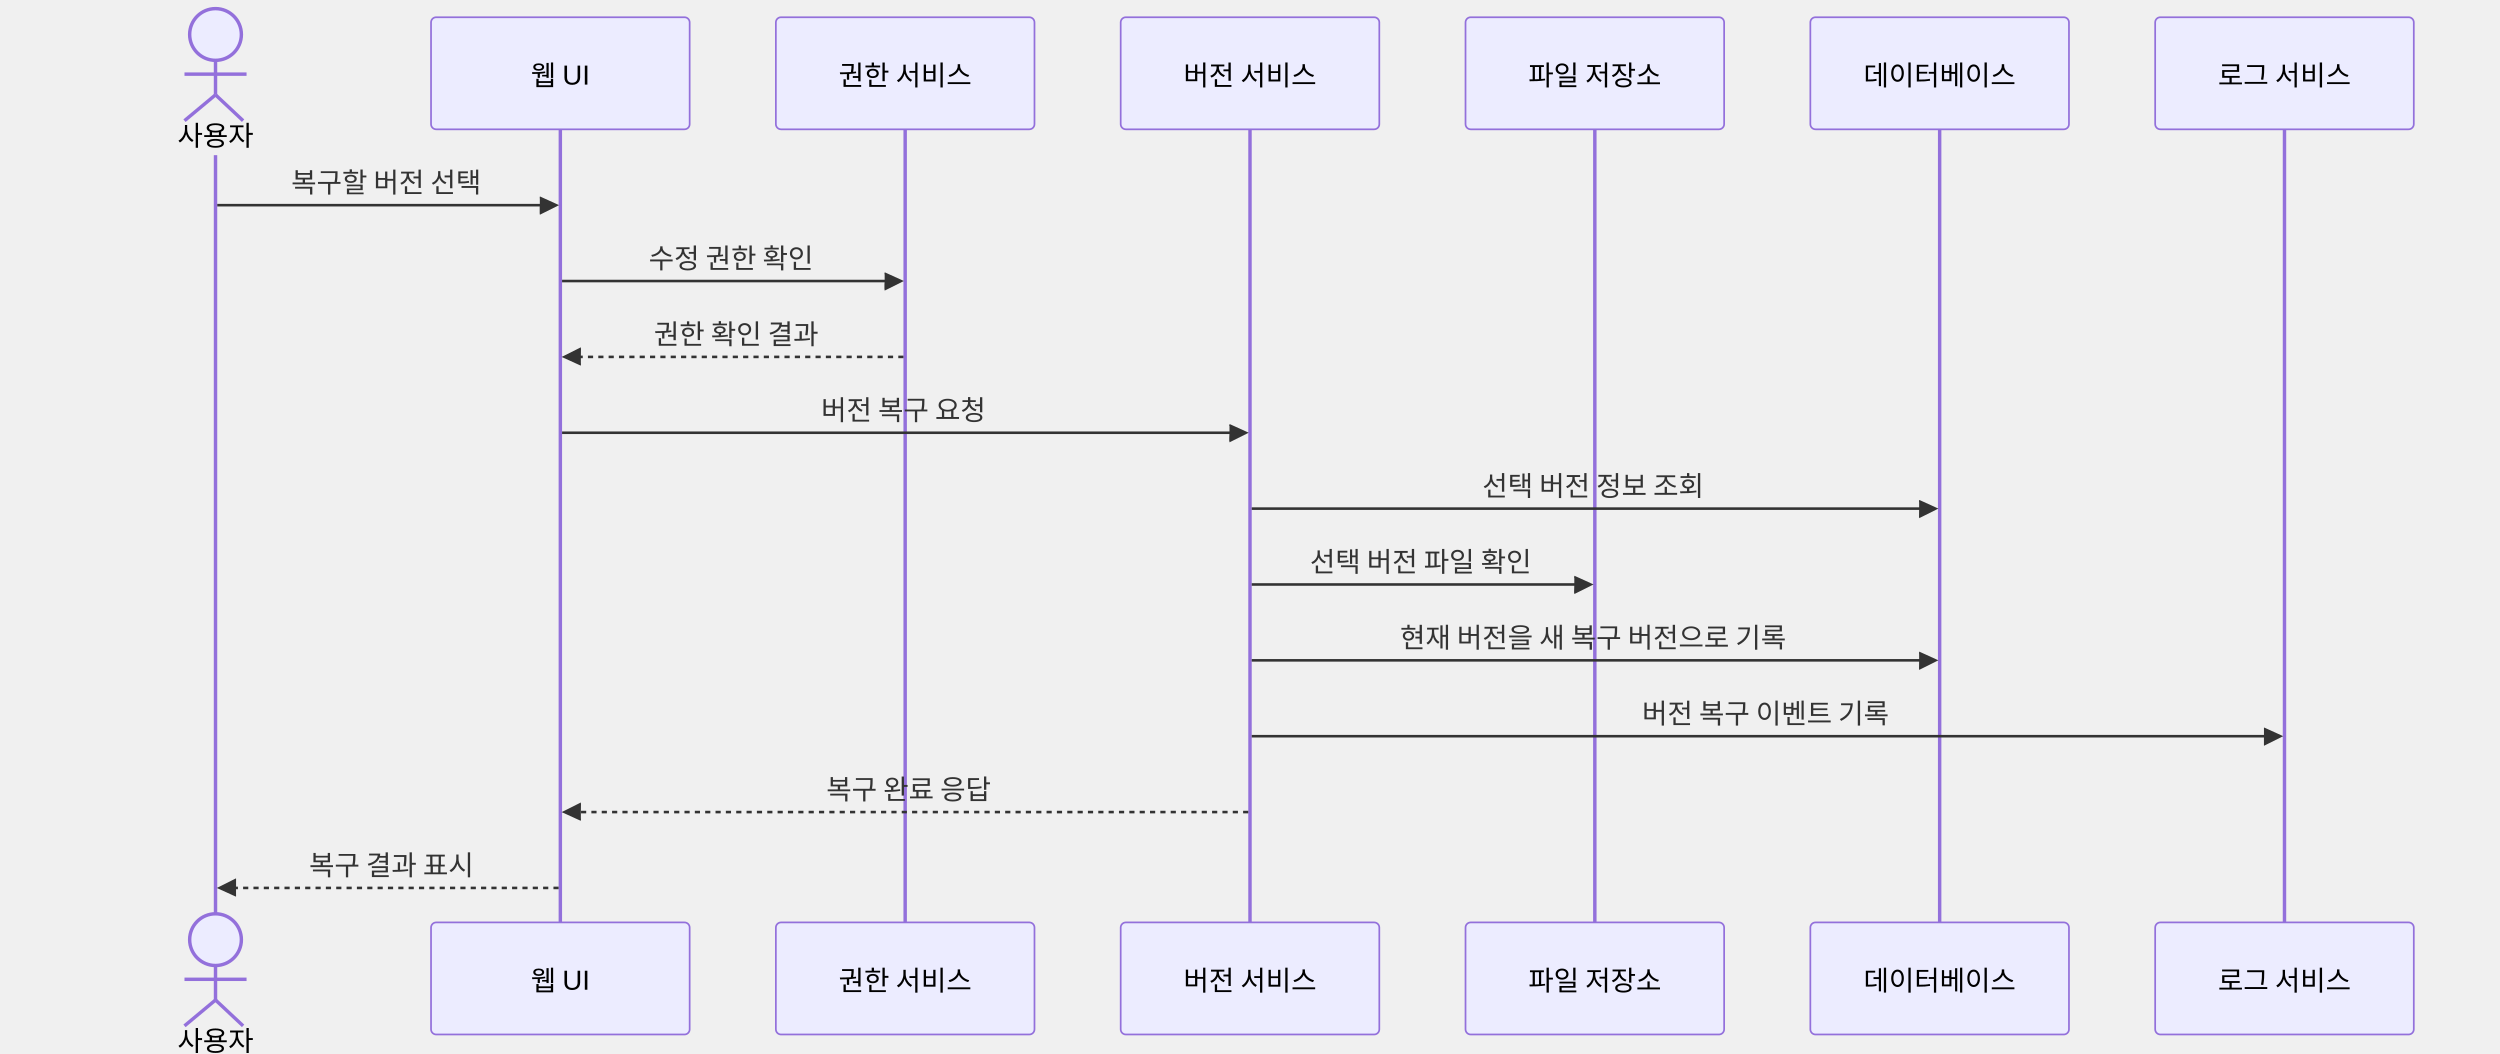
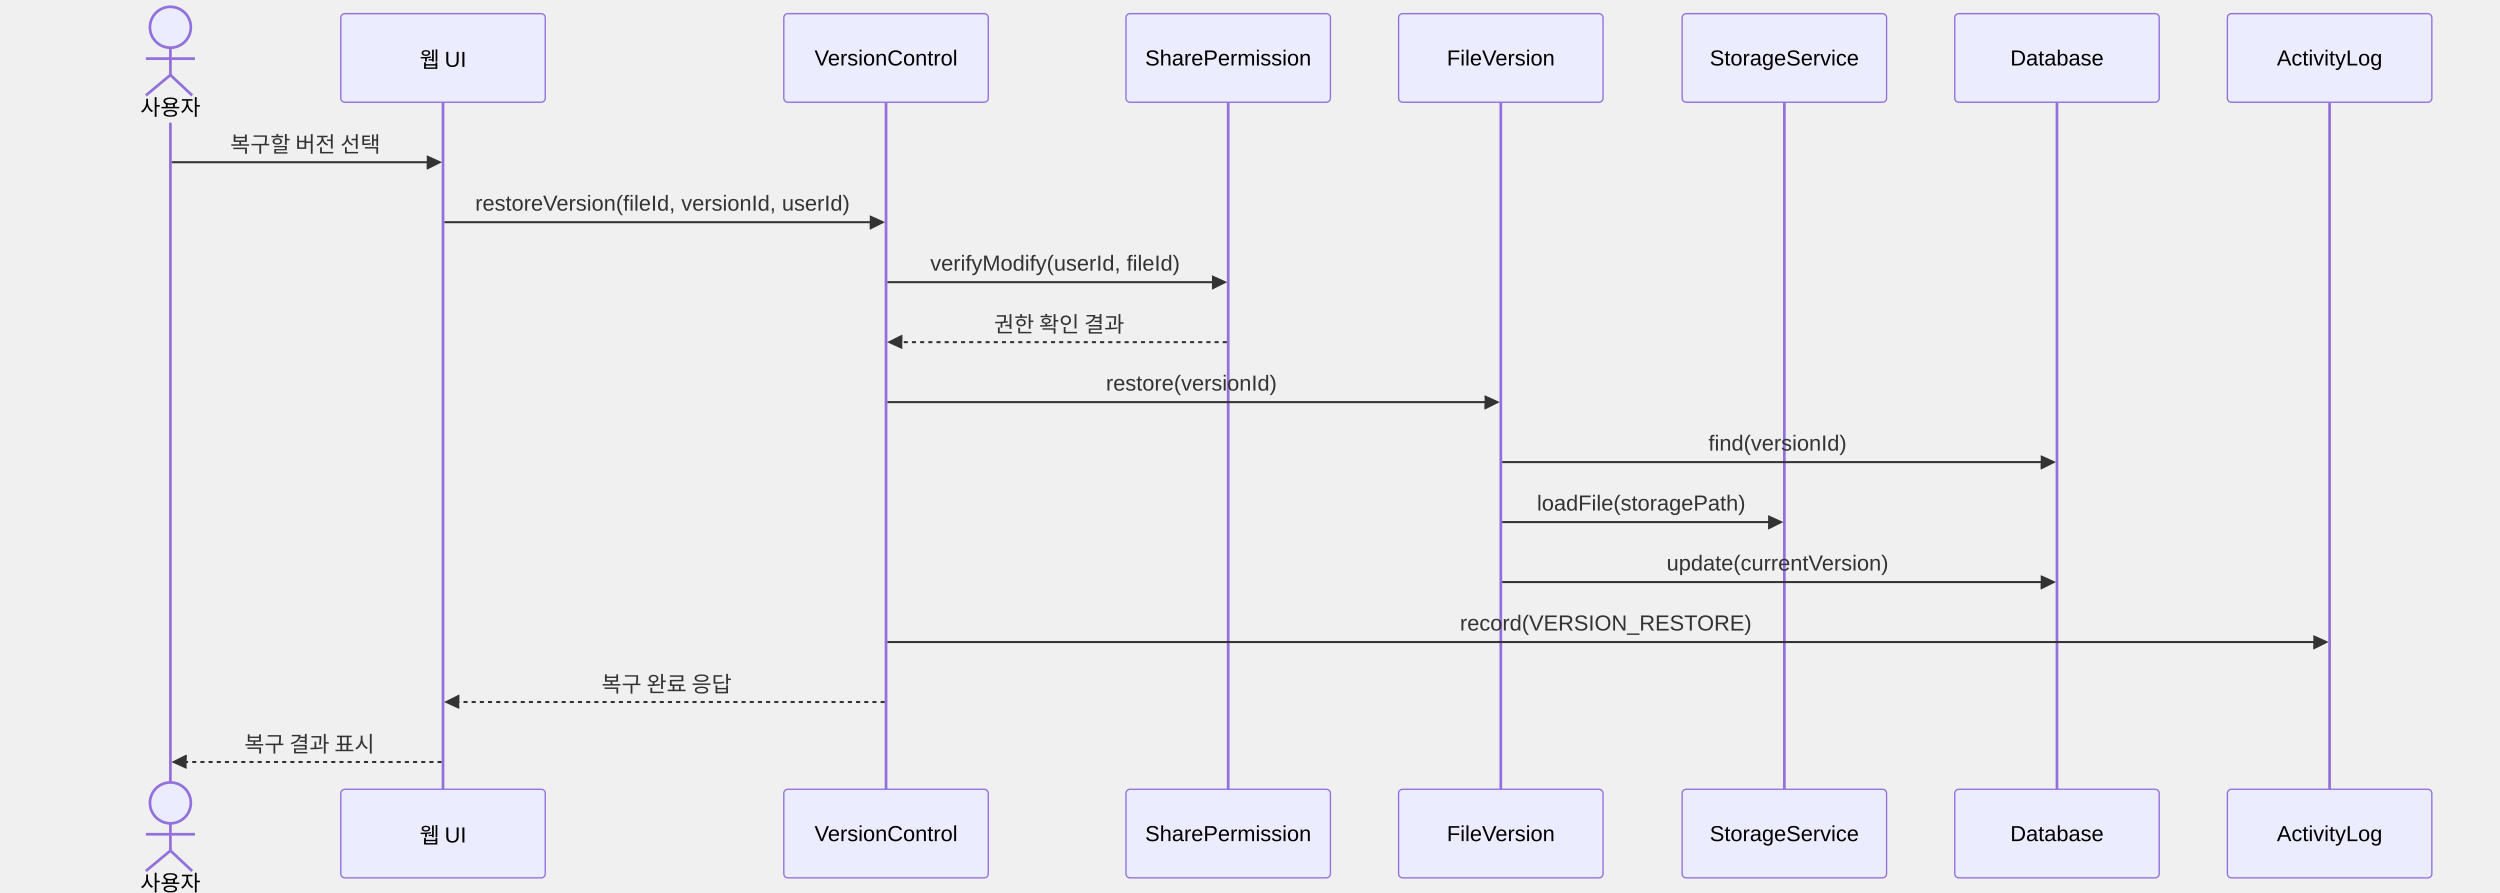
- <svg xmlns="http://www.w3.org/2000/svg" id="my-svg" width="100%" style="max-width: 1450px; background-color: white;" viewBox="-50 -10 1450 611" role="graphics-document document" aria-roledescription="sequence">
-   <g>
-     <rect x="1200" y="525" fill="#eaeaea" stroke="#666" width="150" height="65" name="Log" rx="3" ry="3" class="actor actor-bottom" />
-     <text x="1275" y="557.5" dominant-baseline="central" alignment-baseline="central" class="actor actor-box" style="text-anchor: middle; font-size: 16px; font-weight: 400;">
-       <tspan x="1275" dy="0">로그 서비스</tspan>
-     </text>
-   </g>
-   <g>
-     <rect x="1000" y="525" fill="#eaeaea" stroke="#666" width="150" height="65" name="DB" rx="3" ry="3" class="actor actor-bottom" />
-     <text x="1075" y="557.5" dominant-baseline="central" alignment-baseline="central" class="actor actor-box" style="text-anchor: middle; font-size: 16px; font-weight: 400;">
-       <tspan x="1075" dy="0">데이터베이스</tspan>
-     </text>
-   </g>
-   <g>
-     <rect x="800" y="525" fill="#eaeaea" stroke="#666" width="150" height="65" name="Storage" rx="3" ry="3" class="actor actor-bottom" />
-     <text x="875" y="557.5" dominant-baseline="central" alignment-baseline="central" class="actor actor-box" style="text-anchor: middle; font-size: 16px; font-weight: 400;">
-       <tspan x="875" dy="0">파일 저장소</tspan>
-     </text>
-   </g>
-   <g>
-     <rect x="600" y="525" fill="#eaeaea" stroke="#666" width="150" height="65" name="Version" rx="3" ry="3" class="actor actor-bottom" />
-     <text x="675" y="557.5" dominant-baseline="central" alignment-baseline="central" class="actor actor-box" style="text-anchor: middle; font-size: 16px; font-weight: 400;">
-       <tspan x="675" dy="0">버전 서비스</tspan>
-     </text>
-   </g>
-   <g>
-     <rect x="400" y="525" fill="#eaeaea" stroke="#666" width="150" height="65" name="Auth" rx="3" ry="3" class="actor actor-bottom" />
-     <text x="475" y="557.5" dominant-baseline="central" alignment-baseline="central" class="actor actor-box" style="text-anchor: middle; font-size: 16px; font-weight: 400;">
-       <tspan x="475" dy="0">권한 서비스</tspan>
-     </text>
-   </g>
-   <g>
-     <rect x="200" y="525" fill="#eaeaea" stroke="#666" width="150" height="65" name="UI" rx="3" ry="3" class="actor actor-bottom" />
-     <text x="275" y="557.5" dominant-baseline="central" alignment-baseline="central" class="actor actor-box" style="text-anchor: middle; font-size: 16px; font-weight: 400;">
+ <svg xmlns="http://www.w3.org/2000/svg" id="my-svg" width="100%" style="max-width: 1834px; background-color: white;" viewBox="-50 -10 1834 655" role="graphics-document document" aria-roledescription="sequence">
+   <g>
+     <rect x="1584" y="569" fill="#eaeaea" stroke="#666" width="150" height="65" name="Log" rx="3" ry="3" class="actor actor-bottom" />
+     <text x="1659" y="601.5" dominant-baseline="central" alignment-baseline="central" class="actor actor-box" style="text-anchor: middle; font-size: 16px; font-weight: 400;">
+       <tspan x="1659" dy="0">ActivityLog</tspan>
+     </text>
+   </g>
+   <g>
+     <rect x="1384" y="569" fill="#eaeaea" stroke="#666" width="150" height="65" name="DB" rx="3" ry="3" class="actor actor-bottom" />
+     <text x="1459" y="601.5" dominant-baseline="central" alignment-baseline="central" class="actor actor-box" style="text-anchor: middle; font-size: 16px; font-weight: 400;">
+       <tspan x="1459" dy="0">Database</tspan>
+     </text>
+   </g>
+   <g>
+     <rect x="1184" y="569" fill="#eaeaea" stroke="#666" width="150" height="65" name="Storage" rx="3" ry="3" class="actor actor-bottom" />
+     <text x="1259" y="601.5" dominant-baseline="central" alignment-baseline="central" class="actor actor-box" style="text-anchor: middle; font-size: 16px; font-weight: 400;">
+       <tspan x="1259" dy="0">StorageService</tspan>
+     </text>
+   </g>
+   <g>
+     <rect x="976" y="569" fill="#eaeaea" stroke="#666" width="150" height="65" name="Ver" rx="3" ry="3" class="actor actor-bottom" />
+     <text x="1051" y="601.5" dominant-baseline="central" alignment-baseline="central" class="actor actor-box" style="text-anchor: middle; font-size: 16px; font-weight: 400;">
+       <tspan x="1051" dy="0">FileVersion</tspan>
+     </text>
+   </g>
+   <g>
+     <rect x="776" y="569" fill="#eaeaea" stroke="#666" width="150" height="65" name="Perm" rx="3" ry="3" class="actor actor-bottom" />
+     <text x="851" y="601.5" dominant-baseline="central" alignment-baseline="central" class="actor actor-box" style="text-anchor: middle; font-size: 16px; font-weight: 400;">
+       <tspan x="851" dy="0">SharePermission</tspan>
+     </text>
+   </g>
+   <g>
+     <rect x="525" y="569" fill="#eaeaea" stroke="#666" width="150" height="65" name="Ctrl" rx="3" ry="3" class="actor actor-bottom" />
+     <text x="600" y="601.5" dominant-baseline="central" alignment-baseline="central" class="actor actor-box" style="text-anchor: middle; font-size: 16px; font-weight: 400;">
+       <tspan x="600" dy="0">VersionControl</tspan>
+     </text>
+   </g>
+   <g>
+     <rect x="200" y="569" fill="#eaeaea" stroke="#666" width="150" height="65" name="UI" rx="3" ry="3" class="actor actor-bottom" />
+     <text x="275" y="601.5" dominant-baseline="central" alignment-baseline="central" class="actor actor-box" style="text-anchor: middle; font-size: 16px; font-weight: 400;">
      <tspan x="275" dy="0">웹 UI</tspan>
    </text>
  </g>
  <g />
  <g>
-     <line id="actor6" x1="1275" y1="65" x2="1275" y2="525" class="actor-line 200" stroke-width="0.5px" stroke="#999" name="Log" data-et="life-line" data-id="Log" />
-     <g id="root-6" data-et="participant" data-type="participant" data-id="Log">
-       <rect x="1200" y="0" fill="#eaeaea" stroke="#666" width="150" height="65" name="Log" rx="3" ry="3" class="actor actor-top" />
-       <text x="1275" y="32.5" dominant-baseline="central" alignment-baseline="central" class="actor actor-box" style="text-anchor: middle; font-size: 16px; font-weight: 400;">
-         <tspan x="1275" dy="0">로그 서비스</tspan>
-       </text>
-     </g>
-   </g>
-   <g>
-     <line id="actor5" x1="1075" y1="65" x2="1075" y2="525" class="actor-line 200" stroke-width="0.5px" stroke="#999" name="DB" data-et="life-line" data-id="DB" />
-     <g id="root-5" data-et="participant" data-type="participant" data-id="DB">
-       <rect x="1000" y="0" fill="#eaeaea" stroke="#666" width="150" height="65" name="DB" rx="3" ry="3" class="actor actor-top" />
-       <text x="1075" y="32.5" dominant-baseline="central" alignment-baseline="central" class="actor actor-box" style="text-anchor: middle; font-size: 16px; font-weight: 400;">
-         <tspan x="1075" dy="0">데이터베이스</tspan>
-       </text>
-     </g>
-   </g>
-   <g>
-     <line id="actor4" x1="875" y1="65" x2="875" y2="525" class="actor-line 200" stroke-width="0.5px" stroke="#999" name="Storage" data-et="life-line" data-id="Storage" />
-     <g id="root-4" data-et="participant" data-type="participant" data-id="Storage">
-       <rect x="800" y="0" fill="#eaeaea" stroke="#666" width="150" height="65" name="Storage" rx="3" ry="3" class="actor actor-top" />
-       <text x="875" y="32.5" dominant-baseline="central" alignment-baseline="central" class="actor actor-box" style="text-anchor: middle; font-size: 16px; font-weight: 400;">
-         <tspan x="875" dy="0">파일 저장소</tspan>
-       </text>
-     </g>
-   </g>
-   <g>
-     <line id="actor3" x1="675" y1="65" x2="675" y2="525" class="actor-line 200" stroke-width="0.5px" stroke="#999" name="Version" data-et="life-line" data-id="Version" />
-     <g id="root-3" data-et="participant" data-type="participant" data-id="Version">
-       <rect x="600" y="0" fill="#eaeaea" stroke="#666" width="150" height="65" name="Version" rx="3" ry="3" class="actor actor-top" />
-       <text x="675" y="32.5" dominant-baseline="central" alignment-baseline="central" class="actor actor-box" style="text-anchor: middle; font-size: 16px; font-weight: 400;">
-         <tspan x="675" dy="0">버전 서비스</tspan>
-       </text>
-     </g>
-   </g>
-   <g>
-     <line id="actor2" x1="475" y1="65" x2="475" y2="525" class="actor-line 200" stroke-width="0.5px" stroke="#999" name="Auth" data-et="life-line" data-id="Auth" />
-     <g id="root-2" data-et="participant" data-type="participant" data-id="Auth">
-       <rect x="400" y="0" fill="#eaeaea" stroke="#666" width="150" height="65" name="Auth" rx="3" ry="3" class="actor actor-top" />
-       <text x="475" y="32.5" dominant-baseline="central" alignment-baseline="central" class="actor actor-box" style="text-anchor: middle; font-size: 16px; font-weight: 400;">
-         <tspan x="475" dy="0">권한 서비스</tspan>
-       </text>
-     </g>
-   </g>
-   <g>
-     <line id="actor1" x1="275" y1="65" x2="275" y2="525" class="actor-line 200" stroke-width="0.5px" stroke="#999" name="UI" data-et="life-line" data-id="UI" />
+     <line id="actor7" x1="1659" y1="65" x2="1659" y2="569" class="actor-line 200" stroke-width="0.5px" stroke="#999" name="Log" data-et="life-line" data-id="Log" />
+     <g id="root-7" data-et="participant" data-type="participant" data-id="Log">
+       <rect x="1584" y="0" fill="#eaeaea" stroke="#666" width="150" height="65" name="Log" rx="3" ry="3" class="actor actor-top" />
+       <text x="1659" y="32.5" dominant-baseline="central" alignment-baseline="central" class="actor actor-box" style="text-anchor: middle; font-size: 16px; font-weight: 400;">
+         <tspan x="1659" dy="0">ActivityLog</tspan>
+       </text>
+     </g>
+   </g>
+   <g>
+     <line id="actor6" x1="1459" y1="65" x2="1459" y2="569" class="actor-line 200" stroke-width="0.5px" stroke="#999" name="DB" data-et="life-line" data-id="DB" />
+     <g id="root-6" data-et="participant" data-type="participant" data-id="DB">
+       <rect x="1384" y="0" fill="#eaeaea" stroke="#666" width="150" height="65" name="DB" rx="3" ry="3" class="actor actor-top" />
+       <text x="1459" y="32.5" dominant-baseline="central" alignment-baseline="central" class="actor actor-box" style="text-anchor: middle; font-size: 16px; font-weight: 400;">
+         <tspan x="1459" dy="0">Database</tspan>
+       </text>
+     </g>
+   </g>
+   <g>
+     <line id="actor5" x1="1259" y1="65" x2="1259" y2="569" class="actor-line 200" stroke-width="0.5px" stroke="#999" name="Storage" data-et="life-line" data-id="Storage" />
+     <g id="root-5" data-et="participant" data-type="participant" data-id="Storage">
+       <rect x="1184" y="0" fill="#eaeaea" stroke="#666" width="150" height="65" name="Storage" rx="3" ry="3" class="actor actor-top" />
+       <text x="1259" y="32.5" dominant-baseline="central" alignment-baseline="central" class="actor actor-box" style="text-anchor: middle; font-size: 16px; font-weight: 400;">
+         <tspan x="1259" dy="0">StorageService</tspan>
+       </text>
+     </g>
+   </g>
+   <g>
+     <line id="actor4" x1="1051" y1="65" x2="1051" y2="569" class="actor-line 200" stroke-width="0.5px" stroke="#999" name="Ver" data-et="life-line" data-id="Ver" />
+     <g id="root-4" data-et="participant" data-type="participant" data-id="Ver">
+       <rect x="976" y="0" fill="#eaeaea" stroke="#666" width="150" height="65" name="Ver" rx="3" ry="3" class="actor actor-top" />
+       <text x="1051" y="32.5" dominant-baseline="central" alignment-baseline="central" class="actor actor-box" style="text-anchor: middle; font-size: 16px; font-weight: 400;">
+         <tspan x="1051" dy="0">FileVersion</tspan>
+       </text>
+     </g>
+   </g>
+   <g>
+     <line id="actor3" x1="851" y1="65" x2="851" y2="569" class="actor-line 200" stroke-width="0.5px" stroke="#999" name="Perm" data-et="life-line" data-id="Perm" />
+     <g id="root-3" data-et="participant" data-type="participant" data-id="Perm">
+       <rect x="776" y="0" fill="#eaeaea" stroke="#666" width="150" height="65" name="Perm" rx="3" ry="3" class="actor actor-top" />
+       <text x="851" y="32.5" dominant-baseline="central" alignment-baseline="central" class="actor actor-box" style="text-anchor: middle; font-size: 16px; font-weight: 400;">
+         <tspan x="851" dy="0">SharePermission</tspan>
+       </text>
+     </g>
+   </g>
+   <g>
+     <line id="actor2" x1="600" y1="65" x2="600" y2="569" class="actor-line 200" stroke-width="0.5px" stroke="#999" name="Ctrl" data-et="life-line" data-id="Ctrl" />
+     <g id="root-2" data-et="participant" data-type="participant" data-id="Ctrl">
+       <rect x="525" y="0" fill="#eaeaea" stroke="#666" width="150" height="65" name="Ctrl" rx="3" ry="3" class="actor actor-top" />
+       <text x="600" y="32.5" dominant-baseline="central" alignment-baseline="central" class="actor actor-box" style="text-anchor: middle; font-size: 16px; font-weight: 400;">
+         <tspan x="600" dy="0">VersionControl</tspan>
+       </text>
+     </g>
+   </g>
+   <g>
+     <line id="actor1" x1="275" y1="65" x2="275" y2="569" class="actor-line 200" stroke-width="0.5px" stroke="#999" name="UI" data-et="life-line" data-id="UI" />
    <g id="root-1" data-et="participant" data-type="participant" data-id="UI">
      <rect x="200" y="0" fill="#eaeaea" stroke="#666" width="150" height="65" name="UI" rx="3" ry="3" class="actor actor-top" />
      <text x="275" y="32.5" dominant-baseline="central" alignment-baseline="central" class="actor actor-box" style="text-anchor: middle; font-size: 16px; font-weight: 400;">
        <tspan x="275" dy="0">웹 UI</tspan>
      </text>
    </g>
  </g>
  <g>
-     <line id="actor0" x1="75" y1="80" x2="75" y2="525" class="actor-line 200" stroke-width="0.5px" stroke="#999" name="사용자" data-et="life-line" data-id="사용자" />
+     <line id="actor0" x1="75" y1="80" x2="75" y2="569" class="actor-line 200" stroke-width="0.5px" stroke="#999" name="사용자" data-et="life-line" data-id="사용자" />
  </g>
  <style>#my-svg{font-family:"trebuchet ms",verdana,arial,sans-serif;font-size:16px;fill:#333;}@keyframes edge-animation-frame{from{stroke-dashoffset:0;}}@keyframes dash{to{stroke-dashoffset:0;}}#my-svg .edge-animation-slow{stroke-dasharray:9,5!important;stroke-dashoffset:900;animation:dash 50s linear infinite;stroke-linecap:round;}#my-svg .edge-animation-fast{stroke-dasharray:9,5!important;stroke-dashoffset:900;animation:dash 20s linear infinite;stroke-linecap:round;}#my-svg .error-icon{fill:#552222;}#my-svg .error-text{fill:#552222;stroke:#552222;}#my-svg .edge-thickness-normal{stroke-width:1px;}#my-svg .edge-thickness-thick{stroke-width:3.5px;}#my-svg .edge-pattern-solid{stroke-dasharray:0;}#my-svg .edge-thickness-invisible{stroke-width:0;fill:none;}#my-svg .edge-pattern-dashed{stroke-dasharray:3;}#my-svg .edge-pattern-dotted{stroke-dasharray:2;}#my-svg .marker{fill:#333333;stroke:#333333;}#my-svg .marker.cross{stroke:#333333;}#my-svg svg{font-family:"trebuchet ms",verdana,arial,sans-serif;font-size:16px;}#my-svg p{margin:0;}#my-svg .actor{stroke:#9370DB;fill:#ECECFF;stroke-width:1;}#my-svg rect.actor.outer-path[data-look="neo"]{filter:drop-shadow(1px 2px 2px rgba(185, 185, 185, 1));}#my-svg rect.note[data-look="neo"]{stroke:#aaaa33;fill:#fff5ad;filter:drop-shadow(1px 2px 2px rgba(185, 185, 185, 1));}#my-svg text.actor&gt;tspan{fill:black;stroke:none;}#my-svg .actor-line{stroke:#9370DB;}#my-svg .innerArc{stroke-width:1.5;stroke-dasharray:none;}#my-svg .messageLine0{stroke-width:1.5;stroke-dasharray:none;stroke:#333;}#my-svg .messageLine1{stroke-width:1.5;stroke-dasharray:2,2;stroke:#333;}#my-svg [id$="-arrowhead"] path{fill:#333;stroke:#333;}#my-svg .sequenceNumber{fill:white;}#my-svg [id$="-sequencenumber"]{fill:#333;}#my-svg [id$="-crosshead"] path{fill:#333;stroke:#333;}#my-svg .messageText{fill:#333;stroke:none;}#my-svg .labelBox{stroke:#9370DB;fill:#ECECFF;filter:none;}#my-svg .labelText,#my-svg .labelText&gt;tspan{fill:black;stroke:none;}#my-svg .loopText,#my-svg .loopText&gt;tspan{fill:black;stroke:none;}#my-svg .sectionTitle,#my-svg .sectionTitle&gt;tspan{fill:black;stroke:none;}#my-svg .loopLine{stroke-width:2px;stroke-dasharray:2,2;stroke:#9370DB;fill:#9370DB;}#my-svg .note{stroke:#aaaa33;fill:#fff5ad;}#my-svg .noteText,#my-svg .noteText&gt;tspan{fill:black;stroke:none;font-weight:normal;}#my-svg .activation0{fill:#f4f4f4;stroke:#666;}#my-svg .activation1{fill:#f4f4f4;stroke:#666;}#my-svg .activation2{fill:#f4f4f4;stroke:#666;}#my-svg .actorPopupMenu{position:absolute;}#my-svg .actorPopupMenuPanel{position:absolute;fill:#ECECFF;box-shadow:0px 8px 16px 0px rgba(0,0,0,0.2);filter:drop-shadow(3px 5px 2px rgb(0 0 0 / 0.4));}#my-svg .actor-man circle,#my-svg line{fill:#ECECFF;stroke-width:2px;}#my-svg g rect.rect{filter:drop-shadow(1px 2px 2px rgba(185, 185, 185, 1));stroke:#9370DB;}#my-svg .node .neo-node{stroke:#9370DB;}#my-svg [data-look="neo"].node rect,#my-svg [data-look="neo"].cluster rect,#my-svg [data-look="neo"].node polygon{stroke:#9370DB;filter:drop-shadow(1px 2px 2px rgba(185, 185, 185, 1));}#my-svg [data-look="neo"].node path{stroke:#9370DB;stroke-width:1px;}#my-svg [data-look="neo"].node .outer-path{filter:drop-shadow(1px 2px 2px rgba(185, 185, 185, 1));}#my-svg [data-look="neo"].node .neo-line path{stroke:#9370DB;filter:none;}#my-svg [data-look="neo"].node circle{stroke:#9370DB;filter:drop-shadow(1px 2px 2px rgba(185, 185, 185, 1));}#my-svg [data-look="neo"].node circle .state-start{fill:#000000;}#my-svg [data-look="neo"].icon-shape .icon{fill:#9370DB;filter:drop-shadow(1px 2px 2px rgba(185, 185, 185, 1));}#my-svg [data-look="neo"].icon-shape .icon-neo path{stroke:#9370DB;filter:drop-shadow(1px 2px 2px rgba(185, 185, 185, 1));}#my-svg :root{--mermaid-font-family:"trebuchet ms",verdana,arial,sans-serif;}</style>
  <g />
  <defs>
    <symbol id="my-svg-computer" width="24" height="24">
      <path transform="scale(.5)" d="M2 2v13h20v-13h-20zm18 11h-16v-9h16v9zm-10.228 6l.466-1h3.524l.467 1h-4.457zm14.228 3h-24l2-6h2.104l-1.33 4h18.45l-1.297-4h2.073l2 6zm-5-10h-14v-7h14v7z" />
    </symbol>
  </defs>
  <defs>
    <symbol id="my-svg-database" fill-rule="evenodd" clip-rule="evenodd">
      <path transform="scale(.5)" d="M12.258.001l.256.004.255.005.253.008.251.01.249.012.247.015.246.016.242.019.241.02.239.023.236.024.233.027.231.028.229.031.225.032.223.034.22.036.217.038.214.04.211.041.208.043.205.045.201.046.198.048.194.05.191.051.187.053.183.054.18.056.175.057.172.059.168.06.163.061.16.063.155.064.15.066.074.033.073.033.071.034.07.034.069.035.068.035.067.035.066.035.064.036.064.036.062.036.06.036.06.037.058.037.058.037.055.038.055.038.053.038.052.038.051.039.05.039.048.039.047.039.045.04.044.04.043.04.041.04.04.041.039.041.037.041.036.041.034.041.033.042.032.042.03.042.029.042.027.042.026.043.024.043.023.043.021.043.02.043.018.044.017.043.015.044.013.044.012.044.011.045.009.044.007.045.006.045.004.045.002.045.001.045v17l-.001.045-.002.045-.004.045-.006.045-.007.045-.009.044-.011.045-.012.044-.013.044-.015.044-.017.043-.018.044-.02.043-.021.043-.023.043-.024.043-.026.043-.027.042-.029.042-.03.042-.032.042-.033.042-.034.041-.036.041-.037.041-.039.041-.04.041-.041.04-.043.04-.044.04-.045.04-.047.039-.048.039-.05.039-.051.039-.052.038-.053.038-.055.038-.055.038-.058.037-.058.037-.06.037-.06.036-.062.036-.064.036-.064.036-.066.035-.067.035-.068.035-.069.035-.07.034-.071.034-.073.033-.074.033-.15.066-.155.064-.16.063-.163.061-.168.06-.172.059-.175.057-.18.056-.183.054-.187.053-.191.051-.194.05-.198.048-.201.046-.205.045-.208.043-.211.041-.214.04-.217.038-.22.036-.223.034-.225.032-.229.031-.231.028-.233.027-.236.024-.239.023-.241.02-.242.019-.246.016-.247.015-.249.012-.251.01-.253.008-.255.005-.256.004-.258.001-.258-.001-.256-.004-.255-.005-.253-.008-.251-.01-.249-.012-.247-.015-.245-.016-.243-.019-.241-.02-.238-.023-.236-.024-.234-.027-.231-.028-.228-.031-.226-.032-.223-.034-.22-.036-.217-.038-.214-.04-.211-.041-.208-.043-.204-.045-.201-.046-.198-.048-.195-.05-.19-.051-.187-.053-.184-.054-.179-.056-.176-.057-.172-.059-.167-.06-.164-.061-.159-.063-.155-.064-.151-.066-.074-.033-.072-.033-.072-.034-.07-.034-.069-.035-.068-.035-.067-.035-.066-.035-.064-.036-.063-.036-.062-.036-.061-.036-.06-.037-.058-.037-.057-.037-.056-.038-.055-.038-.053-.038-.052-.038-.051-.039-.049-.039-.049-.039-.046-.039-.046-.04-.044-.04-.043-.04-.041-.04-.04-.041-.039-.041-.037-.041-.036-.041-.034-.041-.033-.042-.032-.042-.03-.042-.029-.042-.027-.042-.026-.043-.024-.043-.023-.043-.021-.043-.02-.043-.018-.044-.017-.043-.015-.044-.013-.044-.012-.044-.011-.045-.009-.044-.007-.045-.006-.045-.004-.045-.002-.045-.001-.045v-17l.001-.045.002-.045.004-.045.006-.045.007-.045.009-.044.011-.045.012-.044.013-.044.015-.044.017-.043.018-.044.02-.043.021-.043.023-.043.024-.043.026-.043.027-.042.029-.042.03-.042.032-.042.033-.042.034-.041.036-.041.037-.041.039-.041.04-.041.041-.04.043-.04.044-.04.046-.04.046-.039.049-.039.049-.039.051-.039.052-.038.053-.038.055-.038.056-.038.057-.037.058-.037.06-.037.061-.036.062-.036.063-.036.064-.036.066-.035.067-.035.068-.035.069-.035.07-.034.072-.034.072-.033.074-.033.151-.066.155-.064.159-.063.164-.061.167-.06.172-.059.176-.057.179-.056.184-.054.187-.053.19-.051.195-.05.198-.048.201-.046.204-.045.208-.043.211-.041.214-.04.217-.038.22-.036.223-.034.226-.032.228-.031.231-.028.234-.027.236-.024.238-.023.241-.02.243-.019.245-.016.247-.015.249-.012.251-.01.253-.008.255-.005.256-.004.258-.001.258.001zm-9.258 20.499v.01l.001.021.003.021.004.022.005.021.006.022.007.022.009.023.01.022.011.023.012.023.013.023.015.023.016.024.017.023.018.024.019.024.021.024.022.025.023.024.024.025.052.049.056.05.061.051.066.051.07.051.075.051.079.052.084.052.088.052.092.052.097.052.102.051.105.052.11.052.114.051.119.051.123.051.127.05.131.05.135.05.139.048.144.049.147.047.152.047.155.047.16.045.163.045.167.043.171.043.176.041.178.041.183.039.187.039.19.037.194.035.197.035.202.033.204.031.209.03.212.029.216.027.219.025.222.024.226.021.23.02.233.018.236.016.24.015.243.012.246.01.249.008.253.005.256.004.259.001.26-.001.257-.004.254-.005.25-.008.247-.011.244-.012.241-.014.237-.016.233-.018.231-.021.226-.021.224-.024.22-.026.216-.027.212-.028.21-.031.205-.031.202-.034.198-.034.194-.036.191-.037.187-.039.183-.04.179-.04.175-.042.172-.043.168-.044.163-.045.16-.046.155-.046.152-.047.148-.048.143-.049.139-.049.136-.05.131-.05.126-.05.123-.051.118-.052.114-.051.11-.052.106-.052.101-.052.096-.052.092-.052.088-.053.083-.051.079-.052.074-.052.07-.051.065-.051.06-.051.056-.05.051-.05.023-.024.023-.025.021-.024.02-.024.019-.024.018-.024.017-.024.015-.023.014-.024.013-.023.012-.023.01-.023.01-.022.008-.022.006-.022.006-.022.004-.022.004-.021.001-.021.001-.021v-4.127l-.077.055-.08.053-.083.054-.085.053-.087.052-.09.052-.093.051-.095.05-.097.05-.1.049-.102.049-.105.048-.106.047-.109.047-.111.046-.114.045-.115.045-.118.044-.12.043-.122.042-.124.042-.126.041-.128.04-.13.04-.132.038-.134.038-.135.037-.138.037-.139.035-.142.035-.143.034-.144.033-.147.032-.148.031-.15.03-.151.03-.153.029-.154.027-.156.027-.158.026-.159.025-.161.024-.162.023-.163.022-.165.021-.166.02-.167.019-.169.018-.169.017-.171.016-.173.015-.173.014-.175.013-.175.012-.177.011-.178.01-.179.008-.179.008-.181.006-.182.005-.182.004-.184.003-.184.002h-.37l-.184-.002-.184-.003-.182-.004-.182-.005-.181-.006-.179-.008-.179-.008-.178-.01-.176-.011-.176-.012-.175-.013-.173-.014-.172-.015-.171-.016-.17-.017-.169-.018-.167-.019-.166-.02-.165-.021-.163-.022-.162-.023-.161-.024-.159-.025-.157-.026-.156-.027-.155-.027-.153-.029-.151-.03-.15-.03-.148-.031-.146-.032-.145-.033-.143-.034-.141-.035-.14-.035-.137-.037-.136-.037-.134-.038-.132-.038-.13-.04-.128-.04-.126-.041-.124-.042-.122-.042-.12-.044-.117-.043-.116-.045-.113-.045-.112-.046-.109-.047-.106-.047-.105-.048-.102-.049-.1-.049-.097-.05-.095-.05-.093-.052-.09-.051-.087-.052-.085-.053-.083-.054-.08-.054-.077-.054v4.127zm0-5.654v.011l.001.021.003.021.004.021.005.022.006.022.007.022.009.022.01.022.011.023.012.023.013.023.015.024.016.023.017.024.018.024.019.024.021.024.022.024.023.025.024.024.052.05.056.05.061.05.066.051.07.051.075.052.079.051.084.052.088.052.092.052.097.052.102.052.105.052.11.051.114.051.119.052.123.05.127.051.131.05.135.049.139.049.144.048.147.048.152.047.155.046.16.045.163.045.167.044.171.042.176.042.178.04.183.04.187.038.19.037.194.036.197.034.202.033.204.032.209.03.212.028.216.027.219.025.222.024.226.022.23.02.233.018.236.016.24.014.243.012.246.01.249.008.253.006.256.003.259.001.26-.001.257-.003.254-.006.25-.008.247-.01.244-.012.241-.015.237-.016.233-.018.231-.02.226-.022.224-.024.22-.025.216-.027.212-.029.21-.03.205-.032.202-.033.198-.035.194-.036.191-.037.187-.039.183-.039.179-.041.175-.042.172-.043.168-.044.163-.045.16-.045.155-.047.152-.047.148-.048.143-.048.139-.05.136-.049.131-.05.126-.051.123-.051.118-.051.114-.052.11-.052.106-.052.101-.052.096-.052.092-.052.088-.052.083-.052.079-.052.074-.051.07-.052.065-.051.06-.05.056-.051.051-.049.023-.025.023-.024.021-.025.02-.024.019-.024.018-.024.017-.024.015-.023.014-.023.013-.024.012-.022.01-.023.01-.023.008-.022.006-.022.006-.022.004-.021.004-.022.001-.021.001-.021v-4.139l-.077.054-.08.054-.083.054-.085.052-.087.053-.09.051-.093.051-.095.051-.097.05-.1.049-.102.049-.105.048-.106.047-.109.047-.111.046-.114.045-.115.044-.118.044-.12.044-.122.042-.124.042-.126.041-.128.04-.13.039-.132.039-.134.038-.135.037-.138.036-.139.036-.142.035-.143.033-.144.033-.147.033-.148.031-.15.03-.151.03-.153.028-.154.028-.156.027-.158.026-.159.025-.161.024-.162.023-.163.022-.165.021-.166.02-.167.019-.169.018-.169.017-.171.016-.173.015-.173.014-.175.013-.175.012-.177.011-.178.009-.179.009-.179.007-.181.007-.182.005-.182.004-.184.003-.184.002h-.37l-.184-.002-.184-.003-.182-.004-.182-.005-.181-.007-.179-.007-.179-.009-.178-.009-.176-.011-.176-.012-.175-.013-.173-.014-.172-.015-.171-.016-.17-.017-.169-.018-.167-.019-.166-.02-.165-.021-.163-.022-.162-.023-.161-.024-.159-.025-.157-.026-.156-.027-.155-.028-.153-.028-.151-.03-.15-.03-.148-.031-.146-.033-.145-.033-.143-.033-.141-.035-.14-.036-.137-.036-.136-.037-.134-.038-.132-.039-.13-.039-.128-.04-.126-.041-.124-.042-.122-.043-.12-.043-.117-.044-.116-.044-.113-.046-.112-.046-.109-.046-.106-.047-.105-.048-.102-.049-.1-.049-.097-.05-.095-.051-.093-.051-.09-.051-.087-.053-.085-.052-.083-.054-.08-.054-.077-.054v4.139zm0-5.666v.011l.001.02.003.022.004.021.005.022.006.021.007.022.009.023.01.022.011.023.012.023.013.023.015.023.016.024.017.024.018.023.019.024.021.025.022.024.023.024.024.025.052.05.056.05.061.05.066.051.07.051.075.052.079.051.084.052.088.052.092.052.097.052.102.052.105.051.11.052.114.051.119.051.123.051.127.05.131.05.135.05.139.049.144.048.147.048.152.047.155.046.16.045.163.045.167.043.171.043.176.042.178.04.183.04.187.038.19.037.194.036.197.034.202.033.204.032.209.03.212.028.216.027.219.025.222.024.226.021.23.02.233.018.236.017.24.014.243.012.246.01.249.008.253.006.256.003.259.001.26-.001.257-.003.254-.006.25-.008.247-.01.244-.013.241-.014.237-.016.233-.018.231-.02.226-.022.224-.024.22-.025.216-.027.212-.029.21-.03.205-.032.202-.033.198-.035.194-.036.191-.037.187-.039.183-.039.179-.041.175-.042.172-.043.168-.044.163-.045.16-.045.155-.047.152-.047.148-.048.143-.049.139-.049.136-.049.131-.051.126-.05.123-.051.118-.052.114-.051.11-.052.106-.052.101-.052.096-.052.092-.052.088-.052.083-.052.079-.052.074-.052.07-.051.065-.051.06-.051.056-.05.051-.049.023-.025.023-.025.021-.024.02-.024.019-.024.018-.024.017-.024.015-.023.014-.024.013-.023.012-.023.01-.022.01-.023.008-.022.006-.022.006-.022.004-.022.004-.021.001-.021.001-.021v-4.153l-.077.054-.08.054-.083.053-.085.053-.087.053-.09.051-.093.051-.095.051-.097.05-.1.049-.102.048-.105.048-.106.048-.109.046-.111.046-.114.046-.115.044-.118.044-.12.043-.122.043-.124.042-.126.041-.128.04-.13.039-.132.039-.134.038-.135.037-.138.036-.139.036-.142.034-.143.034-.144.033-.147.032-.148.032-.15.03-.151.03-.153.028-.154.028-.156.027-.158.026-.159.024-.161.024-.162.023-.163.023-.165.021-.166.02-.167.019-.169.018-.169.017-.171.016-.173.015-.173.014-.175.013-.175.012-.177.01-.178.01-.179.009-.179.007-.181.006-.182.006-.182.004-.184.003-.184.001-.185.001-.185-.001-.184-.001-.184-.003-.182-.004-.182-.006-.181-.006-.179-.007-.179-.009-.178-.01-.176-.01-.176-.012-.175-.013-.173-.014-.172-.015-.171-.016-.17-.017-.169-.018-.167-.019-.166-.02-.165-.021-.163-.023-.162-.023-.161-.024-.159-.024-.157-.026-.156-.027-.155-.028-.153-.028-.151-.03-.15-.03-.148-.032-.146-.032-.145-.033-.143-.034-.141-.034-.14-.036-.137-.036-.136-.037-.134-.038-.132-.039-.13-.039-.128-.041-.126-.041-.124-.041-.122-.043-.12-.043-.117-.044-.116-.044-.113-.046-.112-.046-.109-.046-.106-.048-.105-.048-.102-.048-.1-.05-.097-.049-.095-.051-.093-.051-.09-.052-.087-.052-.085-.053-.083-.053-.08-.054-.077-.054v4.153zm8.74-8.179l-.257.004-.254.005-.25.008-.247.011-.244.012-.241.014-.237.016-.233.018-.231.021-.226.022-.224.023-.22.026-.216.027-.212.028-.21.031-.205.032-.202.033-.198.034-.194.036-.191.038-.187.038-.183.04-.179.041-.175.042-.172.043-.168.043-.163.045-.16.046-.155.046-.152.048-.148.048-.143.048-.139.049-.136.05-.131.05-.126.051-.123.051-.118.051-.114.052-.11.052-.106.052-.101.052-.096.052-.092.052-.088.052-.083.052-.079.052-.074.051-.07.052-.065.051-.06.05-.056.05-.051.05-.023.025-.023.024-.021.024-.02.025-.019.024-.018.024-.017.023-.015.024-.014.023-.013.023-.012.023-.01.023-.01.022-.008.022-.006.023-.006.021-.004.022-.004.021-.001.021-.001.021.001.021.001.021.004.021.004.022.006.021.006.023.008.022.01.022.01.023.012.023.013.023.014.023.015.024.017.023.018.024.019.024.02.025.021.024.023.024.023.025.051.05.056.05.06.05.065.051.07.052.074.051.079.052.083.052.088.052.092.052.096.052.101.052.106.052.11.052.114.052.118.051.123.051.126.051.131.05.136.05.139.049.143.048.148.048.152.048.155.046.16.046.163.045.168.043.172.043.175.042.179.041.183.04.187.038.191.038.194.036.198.034.202.033.205.032.21.031.212.028.216.027.22.026.224.023.226.022.231.021.233.018.237.016.241.014.244.012.247.011.25.008.254.005.257.004.26.001.26-.001.257-.004.254-.005.25-.008.247-.011.244-.012.241-.014.237-.016.233-.018.231-.021.226-.022.224-.023.22-.026.216-.027.212-.028.21-.031.205-.032.202-.033.198-.034.194-.036.191-.038.187-.038.183-.04.179-.041.175-.042.172-.043.168-.043.163-.045.16-.046.155-.046.152-.048.148-.048.143-.048.139-.049.136-.05.131-.05.126-.051.123-.051.118-.051.114-.052.11-.052.106-.052.101-.052.096-.052.092-.052.088-.052.083-.052.079-.052.074-.051.07-.052.065-.051.06-.05.056-.05.051-.05.023-.025.023-.024.021-.024.02-.025.019-.024.018-.024.017-.023.015-.024.014-.023.013-.023.012-.023.01-.023.01-.022.008-.022.006-.023.006-.021.004-.022.004-.021.001-.021.001-.021-.001-.021-.001-.021-.004-.021-.004-.022-.006-.021-.006-.023-.008-.022-.01-.022-.01-.023-.012-.023-.013-.023-.014-.023-.015-.024-.017-.023-.018-.024-.019-.024-.02-.025-.021-.024-.023-.024-.023-.025-.051-.05-.056-.05-.06-.05-.065-.051-.07-.052-.074-.051-.079-.052-.083-.052-.088-.052-.092-.052-.096-.052-.101-.052-.106-.052-.11-.052-.114-.052-.118-.051-.123-.051-.126-.051-.131-.05-.136-.05-.139-.049-.143-.048-.148-.048-.152-.048-.155-.046-.16-.046-.163-.045-.168-.043-.172-.043-.175-.042-.179-.041-.183-.04-.187-.038-.191-.038-.194-.036-.198-.034-.202-.033-.205-.032-.21-.031-.212-.028-.216-.027-.22-.026-.224-.023-.226-.022-.231-.021-.233-.018-.237-.016-.241-.014-.244-.012-.247-.011-.25-.008-.254-.005-.257-.004-.26-.001-.26.001z" />
    </symbol>
  </defs>
  <defs>
    <symbol id="my-svg-clock" width="24" height="24">
      <path transform="scale(.5)" d="M12 2c5.514 0 10 4.486 10 10s-4.486 10-10 10-10-4.486-10-10 4.486-10 10-10zm0-2c-6.627 0-12 5.373-12 12s5.373 12 12 12 12-5.373 12-12-5.373-12-12-12zm5.848 12.459c.202.038.202.333.001.372-1.907.361-6.045 1.111-6.547 1.111-.719 0-1.301-.582-1.301-1.301 0-.512.77-5.447 1.125-7.445.034-.192.312-.181.343.014l.985 6.238 5.394 1.011z" />
    </symbol>
  </defs>
  <defs>
    <marker id="my-svg-arrowhead" refX="7.9" refY="5" markerUnits="userSpaceOnUse" markerWidth="12" markerHeight="12" orient="auto-start-reverse">
      <path d="M -1 0 L 10 5 L 0 10 z" />
    </marker>
  </defs>
  <defs>
    <marker id="my-svg-crosshead" markerWidth="15" markerHeight="8" orient="auto" refX="4" refY="4.5">
      <path fill="none" stroke="#000000" stroke-width="1pt" d="M 1,2 L 6,7 M 6,2 L 1,7" style="stroke-dasharray: 0, 0;" />
    </marker>
  </defs>
  <defs>
    <marker id="my-svg-filled-head" refX="15.5" refY="7" markerWidth="20" markerHeight="28" orient="auto">
      <path d="M 18,7 L9,13 L14,7 L9,1 Z" />
    </marker>
  </defs>
  <defs>
    <marker id="my-svg-sequencenumber" refX="15" refY="15" markerWidth="60" markerHeight="40" orient="auto">
      <circle cx="15" cy="15" r="6" />
    </marker>
  </defs>
  <defs>
    <marker id="my-svg-solidTopArrowHead" refX="7.9" refY="7.25" markerUnits="userSpaceOnUse" markerWidth="12" markerHeight="12" orient="auto-start-reverse">
      <path d="M 0 0 L 10 8 L 0 8 z" />
    </marker>
  </defs>
  <defs>
    <marker id="my-svg-solidBottomArrowHead" refX="7.9" refY="0.75" markerUnits="userSpaceOnUse" markerWidth="12" markerHeight="12" orient="auto-start-reverse">
      <path d="M 0 0 L 10 0 L 0 8 z" />
    </marker>
  </defs>
  <defs>
    <marker id="my-svg-stickTopArrowHead" refX="7.5" refY="7" markerUnits="userSpaceOnUse" markerWidth="12" markerHeight="12" orient="auto-start-reverse">
      <path d="M 0 0 L 7 7" stroke="black" stroke-width="1.5" fill="none" />
    </marker>
  </defs>
  <defs>
    <marker id="my-svg-stickBottomArrowHead" refX="7.5" refY="0" markerUnits="userSpaceOnUse" markerWidth="12" markerHeight="12" orient="auto-start-reverse">
      <path d="M 0 7 L 7 0" stroke="black" stroke-width="1.5" fill="none" />
    </marker>
  </defs>
  <g class="actor-man actor-top" name="사용자" data-et="participant" data-type="actor" data-id="사용자" style="stroke: rgb(147, 112, 219);">
    <line id="actor-man-torso0" x1="75" y1="25" x2="75" y2="45" />
    <line id="actor-man-arms0" x1="57" y1="33" x2="93" y2="33" />
    <line x1="57" y1="60" x2="75" y2="45" />
    <line x1="75" y1="45" x2="91" y2="60" />
    <circle cx="75" cy="10" r="15" width="150" height="65" />
    <text x="75" y="67.5" dominant-baseline="central" alignment-baseline="central" class="actor actor-man" style="text-anchor: middle; font-size: 16px; font-weight: 400;">
      <tspan x="75" dy="0">사용자</tspan>
    </text>
  </g>
  <text x="174" y="80" text-anchor="middle" dominant-baseline="middle" alignment-baseline="middle" class="messageText" dy="1em" style="font-size: 16px; font-weight: 400;">복구할 버전 선택</text>
  <line x1="76" y1="109" x2="271" y2="109" class="messageLine0" data-et="message" data-id="i0" data-from="사용자" data-to="UI" stroke-width="2" stroke="none" marker-end="url(#my-svg-arrowhead)" style="fill: none;" />
-   <text x="374" y="124" text-anchor="middle" dominant-baseline="middle" alignment-baseline="middle" class="messageText" dy="1em" style="font-size: 16px; font-weight: 400;">수정 권한 확인</text>
-   <line x1="276" y1="153" x2="471" y2="153" class="messageLine0" data-et="message" data-id="i1" data-from="UI" data-to="Auth" stroke-width="2" stroke="none" marker-end="url(#my-svg-arrowhead)" style="fill: none;" />
-   <text x="377" y="168" text-anchor="middle" dominant-baseline="middle" alignment-baseline="middle" class="messageText" dy="1em" style="font-size: 16px; font-weight: 400;">권한 확인 결과</text>
-   <line x1="474" y1="197" x2="279" y2="197" class="messageLine1" data-et="message" data-id="i2" data-from="Auth" data-to="UI" stroke-width="2" stroke="none" marker-end="url(#my-svg-arrowhead)" style="stroke-dasharray: 3, 3; fill: none;" />
-   <text x="474" y="212" text-anchor="middle" dominant-baseline="middle" alignment-baseline="middle" class="messageText" dy="1em" style="font-size: 16px; font-weight: 400;">버전 복구 요청</text>
-   <line x1="276" y1="241" x2="671" y2="241" class="messageLine0" data-et="message" data-id="i3" data-from="UI" data-to="Version" stroke-width="2" stroke="none" marker-end="url(#my-svg-arrowhead)" style="fill: none;" />
-   <text x="874" y="256" text-anchor="middle" dominant-baseline="middle" alignment-baseline="middle" class="messageText" dy="1em" style="font-size: 16px; font-weight: 400;">선택 버전 정보 조회</text>
-   <line x1="676" y1="285" x2="1071" y2="285" class="messageLine0" data-et="message" data-id="i4" data-from="Version" data-to="DB" stroke-width="2" stroke="none" marker-end="url(#my-svg-arrowhead)" style="fill: none;" />
-   <text x="774" y="300" text-anchor="middle" dominant-baseline="middle" alignment-baseline="middle" class="messageText" dy="1em" style="font-size: 16px; font-weight: 400;">선택 버전 파일 확인</text>
-   <line x1="676" y1="329" x2="871" y2="329" class="messageLine0" data-et="message" data-id="i5" data-from="Version" data-to="Storage" stroke-width="2" stroke="none" marker-end="url(#my-svg-arrowhead)" style="fill: none;" />
-   <text x="874" y="344" text-anchor="middle" dominant-baseline="middle" alignment-baseline="middle" class="messageText" dy="1em" style="font-size: 16px; font-weight: 400;">현재 버전을 새 복구 버전으로 기록</text>
-   <line x1="676" y1="373" x2="1071" y2="373" class="messageLine0" data-et="message" data-id="i6" data-from="Version" data-to="DB" stroke-width="2" stroke="none" marker-end="url(#my-svg-arrowhead)" style="fill: none;" />
-   <text x="974" y="388" text-anchor="middle" dominant-baseline="middle" alignment-baseline="middle" class="messageText" dy="1em" style="font-size: 16px; font-weight: 400;">버전 복구 이벤트 기록</text>
-   <line x1="676" y1="417" x2="1271" y2="417" class="messageLine0" data-et="message" data-id="i7" data-from="Version" data-to="Log" stroke-width="2" stroke="none" marker-end="url(#my-svg-arrowhead)" style="fill: none;" />
-   <text x="477" y="432" text-anchor="middle" dominant-baseline="middle" alignment-baseline="middle" class="messageText" dy="1em" style="font-size: 16px; font-weight: 400;">복구 완료 응답</text>
-   <line x1="674" y1="461" x2="279" y2="461" class="messageLine1" data-et="message" data-id="i8" data-from="Version" data-to="UI" stroke-width="2" stroke="none" marker-end="url(#my-svg-arrowhead)" style="stroke-dasharray: 3, 3; fill: none;" />
-   <text x="177" y="476" text-anchor="middle" dominant-baseline="middle" alignment-baseline="middle" class="messageText" dy="1em" style="font-size: 16px; font-weight: 400;">복구 결과 표시</text>
-   <line x1="274" y1="505" x2="79" y2="505" class="messageLine1" data-et="message" data-id="i9" data-from="UI" data-to="사용자" stroke-width="2" stroke="none" marker-end="url(#my-svg-arrowhead)" style="stroke-dasharray: 3, 3; fill: none;" />
+   <text x="436" y="124" text-anchor="middle" dominant-baseline="middle" alignment-baseline="middle" class="messageText" dy="1em" style="font-size: 16px; font-weight: 400;">restoreVersion(fileId, versionId, userId)</text>
+   <line x1="276" y1="153" x2="596" y2="153" class="messageLine0" data-et="message" data-id="i1" data-from="UI" data-to="Ctrl" stroke-width="2" stroke="none" marker-end="url(#my-svg-arrowhead)" style="fill: none;" />
+   <text x="724" y="168" text-anchor="middle" dominant-baseline="middle" alignment-baseline="middle" class="messageText" dy="1em" style="font-size: 16px; font-weight: 400;">verifyModify(userId, fileId)</text>
+   <line x1="601" y1="197" x2="847" y2="197" class="messageLine0" data-et="message" data-id="i2" data-from="Ctrl" data-to="Perm" stroke-width="2" stroke="none" marker-end="url(#my-svg-arrowhead)" style="fill: none;" />
+   <text x="727" y="212" text-anchor="middle" dominant-baseline="middle" alignment-baseline="middle" class="messageText" dy="1em" style="font-size: 16px; font-weight: 400;">권한 확인 결과</text>
+   <line x1="850" y1="241" x2="604" y2="241" class="messageLine1" data-et="message" data-id="i3" data-from="Perm" data-to="Ctrl" stroke-width="2" stroke="none" marker-end="url(#my-svg-arrowhead)" style="stroke-dasharray: 3, 3; fill: none;" />
+   <text x="824" y="256" text-anchor="middle" dominant-baseline="middle" alignment-baseline="middle" class="messageText" dy="1em" style="font-size: 16px; font-weight: 400;">restore(versionId)</text>
+   <line x1="601" y1="285" x2="1047" y2="285" class="messageLine0" data-et="message" data-id="i4" data-from="Ctrl" data-to="Ver" stroke-width="2" stroke="none" marker-end="url(#my-svg-arrowhead)" style="fill: none;" />
+   <text x="1254" y="300" text-anchor="middle" dominant-baseline="middle" alignment-baseline="middle" class="messageText" dy="1em" style="font-size: 16px; font-weight: 400;">find(versionId)</text>
+   <line x1="1052" y1="329" x2="1455" y2="329" class="messageLine0" data-et="message" data-id="i5" data-from="Ver" data-to="DB" stroke-width="2" stroke="none" marker-end="url(#my-svg-arrowhead)" style="fill: none;" />
+   <text x="1154" y="344" text-anchor="middle" dominant-baseline="middle" alignment-baseline="middle" class="messageText" dy="1em" style="font-size: 16px; font-weight: 400;">loadFile(storagePath)</text>
+   <line x1="1052" y1="373" x2="1255" y2="373" class="messageLine0" data-et="message" data-id="i6" data-from="Ver" data-to="Storage" stroke-width="2" stroke="none" marker-end="url(#my-svg-arrowhead)" style="fill: none;" />
+   <text x="1254" y="388" text-anchor="middle" dominant-baseline="middle" alignment-baseline="middle" class="messageText" dy="1em" style="font-size: 16px; font-weight: 400;">update(currentVersion)</text>
+   <line x1="1052" y1="417" x2="1455" y2="417" class="messageLine0" data-et="message" data-id="i7" data-from="Ver" data-to="DB" stroke-width="2" stroke="none" marker-end="url(#my-svg-arrowhead)" style="fill: none;" />
+   <text x="1128" y="432" text-anchor="middle" dominant-baseline="middle" alignment-baseline="middle" class="messageText" dy="1em" style="font-size: 16px; font-weight: 400;">record(VERSION_RESTORE)</text>
+   <line x1="601" y1="461" x2="1655" y2="461" class="messageLine0" data-et="message" data-id="i8" data-from="Ctrl" data-to="Log" stroke-width="2" stroke="none" marker-end="url(#my-svg-arrowhead)" style="fill: none;" />
+   <text x="439" y="476" text-anchor="middle" dominant-baseline="middle" alignment-baseline="middle" class="messageText" dy="1em" style="font-size: 16px; font-weight: 400;">복구 완료 응답</text>
+   <line x1="599" y1="505" x2="279" y2="505" class="messageLine1" data-et="message" data-id="i9" data-from="Ctrl" data-to="UI" stroke-width="2" stroke="none" marker-end="url(#my-svg-arrowhead)" style="stroke-dasharray: 3, 3; fill: none;" />
+   <text x="177" y="520" text-anchor="middle" dominant-baseline="middle" alignment-baseline="middle" class="messageText" dy="1em" style="font-size: 16px; font-weight: 400;">복구 결과 표시</text>
+   <line x1="274" y1="549" x2="79" y2="549" class="messageLine1" data-et="message" data-id="i10" data-from="UI" data-to="사용자" stroke-width="2" stroke="none" marker-end="url(#my-svg-arrowhead)" style="stroke-dasharray: 3, 3; fill: none;" />
  <g class="actor-man actor-bottom" name="사용자" style="stroke: rgb(147, 112, 219);">
-     <line id="actor-man-torso6" x1="75" y1="550" x2="75" y2="570" />
-     <line id="actor-man-arms6" x1="57" y1="558" x2="93" y2="558" />
-     <line x1="57" y1="585" x2="75" y2="570" />
-     <line x1="75" y1="570" x2="91" y2="585" />
-     <circle cx="75" cy="535" r="15" width="150" height="65" />
-     <text x="75" y="592.5" dominant-baseline="central" alignment-baseline="central" class="actor actor-man" style="text-anchor: middle; font-size: 16px; font-weight: 400;">
+     <line id="actor-man-torso7" x1="75" y1="594" x2="75" y2="614" />
+     <line id="actor-man-arms7" x1="57" y1="602" x2="93" y2="602" />
+     <line x1="57" y1="629" x2="75" y2="614" />
+     <line x1="75" y1="614" x2="91" y2="629" />
+     <circle cx="75" cy="579" r="15" width="150" height="65" />
+     <text x="75" y="636.5" dominant-baseline="central" alignment-baseline="central" class="actor actor-man" style="text-anchor: middle; font-size: 16px; font-weight: 400;">
      <tspan x="75" dy="0">사용자</tspan>
    </text>
  </g>
</svg>
